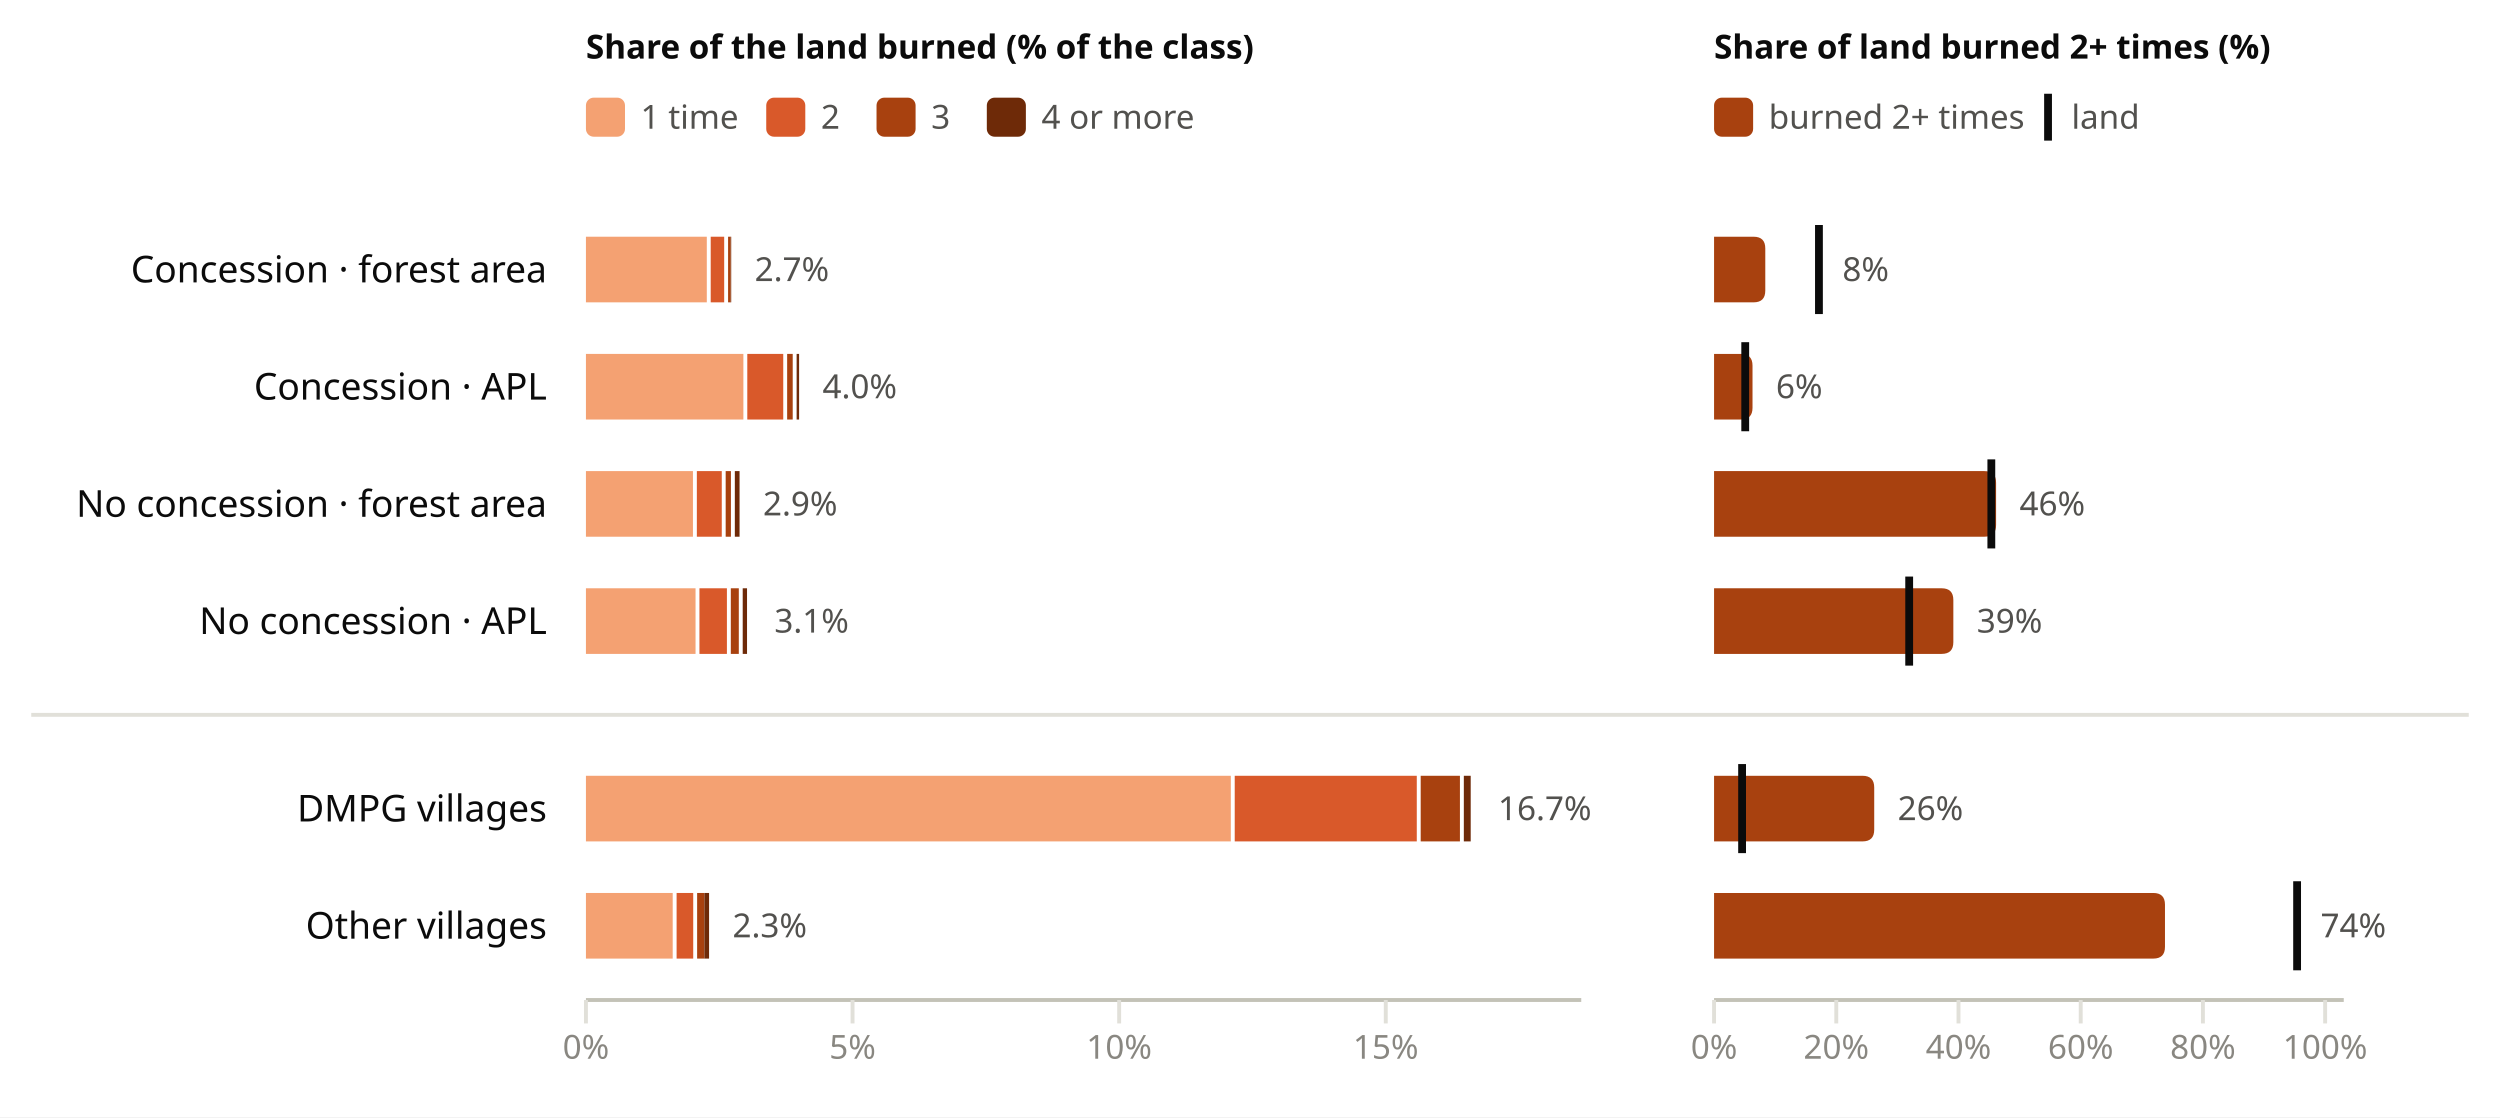
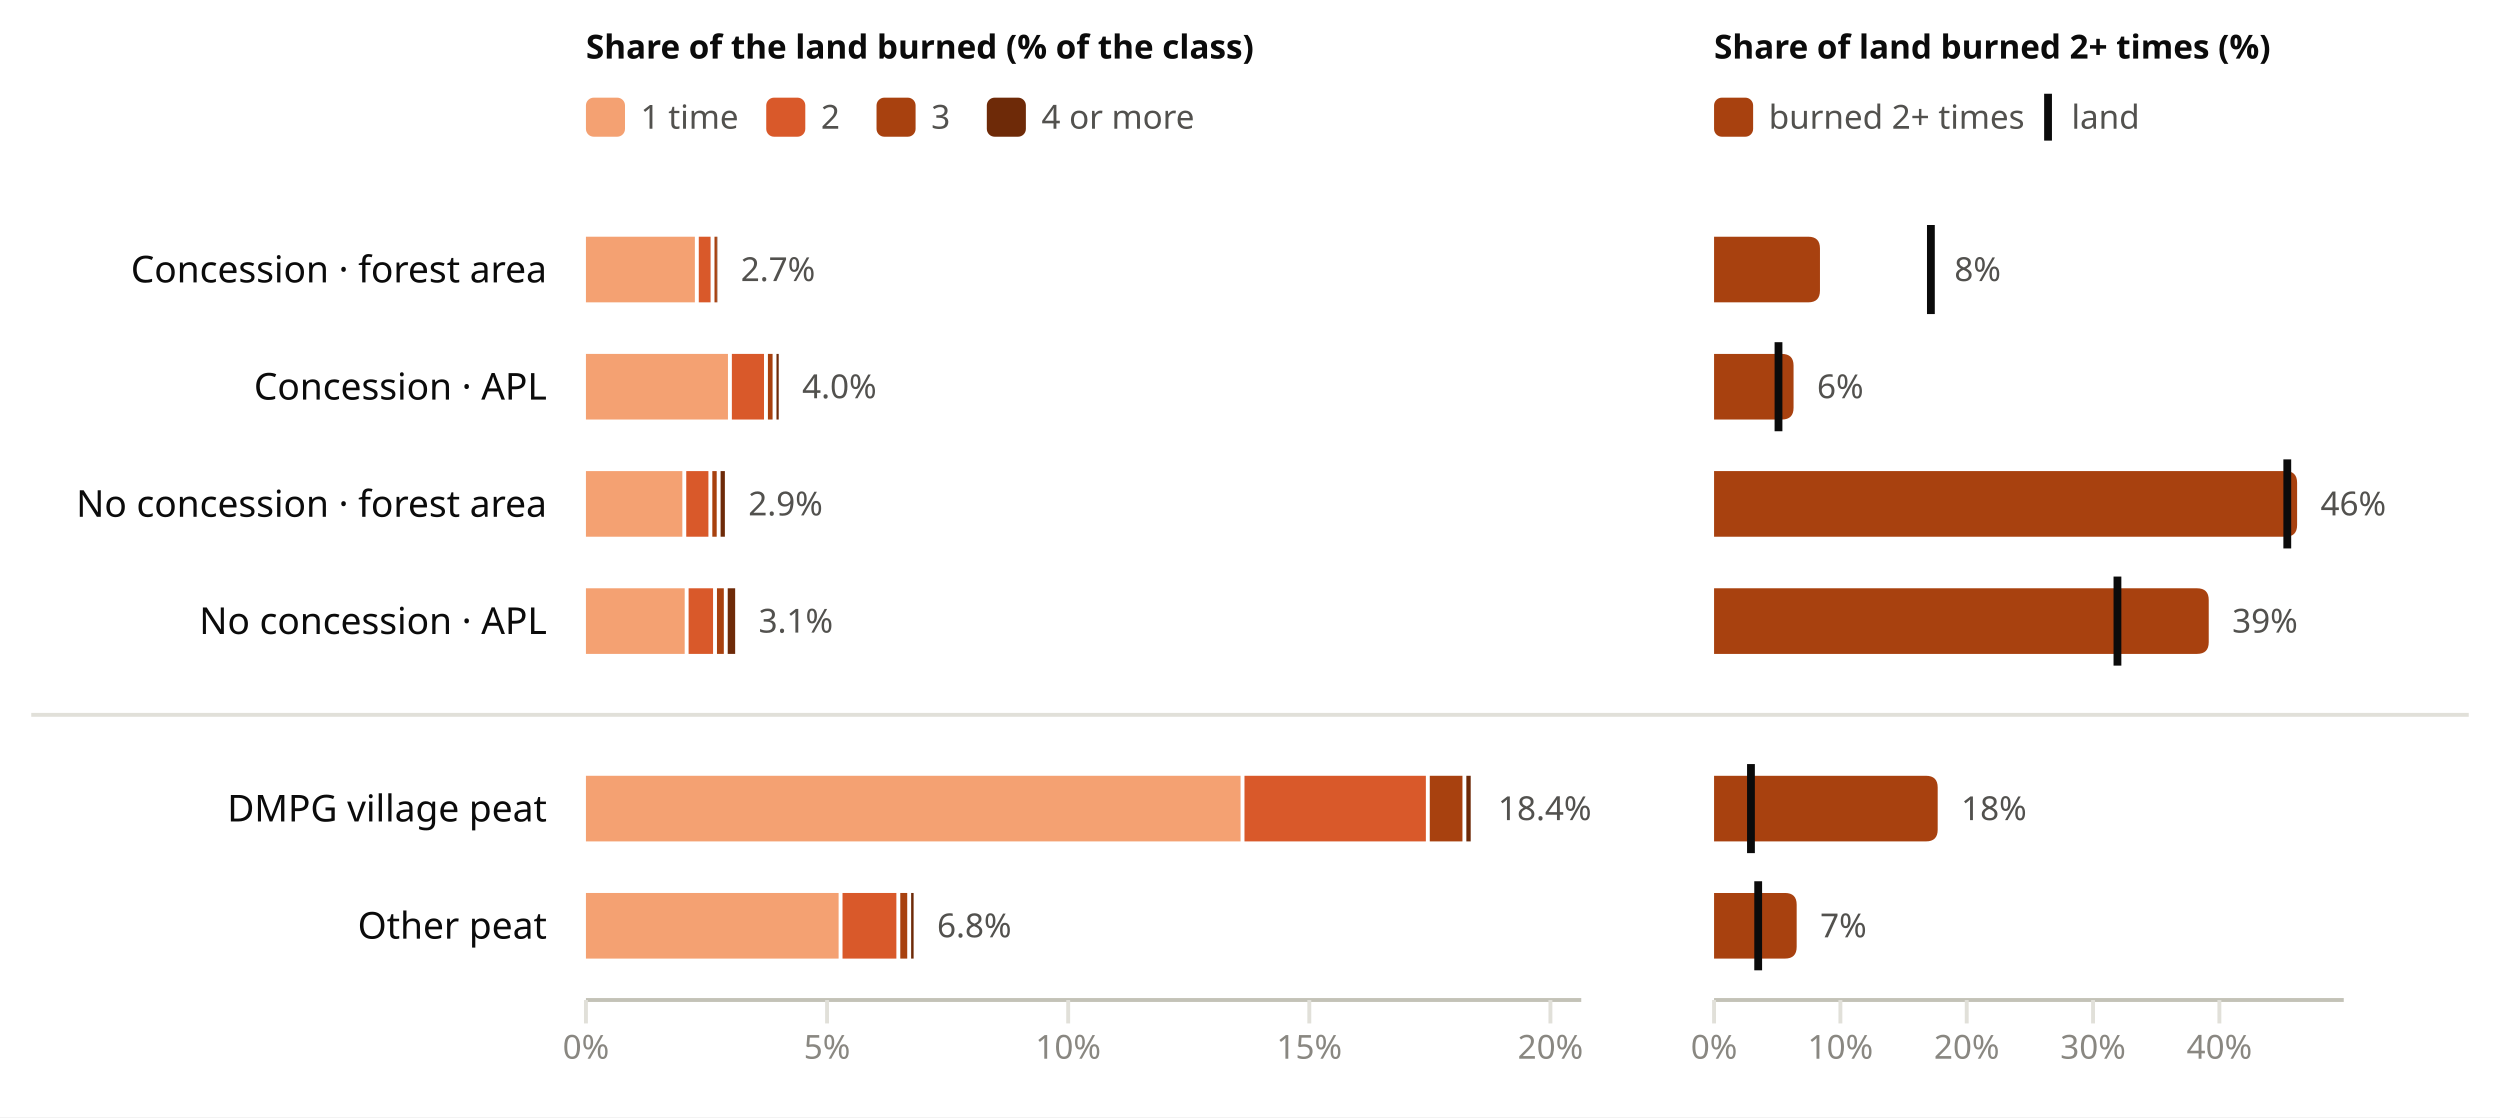
<svg xmlns="http://www.w3.org/2000/svg" data-name="repeat" width="640" height="286" viewBox="0 0 640 286" style="font-family: &quot;Source Sans 3&quot;, sans-serif;">
  <rect width="640" height="286" fill="#fff" />
  <text x="150" y="12" font-size="8.5" fill="#0b0b0b" text-anchor="start" dominant-baseline="middle" font-weight="600">Share of the land burned (% of the class)</text>
  <text x="438.8" y="12" font-size="8.5" fill="#0b0b0b" text-anchor="start" dominant-baseline="middle" font-weight="600">Share of land burned 2+ times (%)</text>
  <rect x="150" y="25" width="10" height="10" rx="2" fill="#f4a172" />
  <text x="164" y="30" font-size="8.5" fill="#52514e" text-anchor="start" dominant-baseline="middle" font-weight="400">1 time</text>
  <rect x="196.156" y="25" width="10" height="10" rx="2" fill="#d9592a" />
  <text x="210.156" y="30" font-size="8.5" fill="#52514e" text-anchor="start" dominant-baseline="middle" font-weight="400">2</text>
  <rect x="224.391" y="25" width="10" height="10" rx="2" fill="#a8410f" />
  <text x="238.391" y="30" font-size="8.5" fill="#52514e" text-anchor="start" dominant-baseline="middle" font-weight="400">3</text>
  <rect x="252.625" y="25" width="10" height="10" rx="2" fill="#6e2a08" />
  <text x="266.625" y="30" font-size="8.5" fill="#52514e" text-anchor="start" dominant-baseline="middle" font-weight="400">4 or more</text>
  <rect x="438.8" y="25" width="10" height="10" rx="2" fill="#a8410f" />
  <text x="452.8" y="30" font-size="8.5" fill="#52514e" text-anchor="start" dominant-baseline="middle" font-weight="400">burned 2+ times</text>
  <line x1="524.3" x2="524.3" y1="24" y2="36" stroke="#0b0b0b" stroke-width="2" />
  <text x="530.3" y="30" font-size="8.5" fill="#52514e" text-anchor="start" dominant-baseline="middle" font-weight="400">land</text>
  <text x="140" y="69" font-size="9.5" fill="#0b0b0b" text-anchor="end" dominant-baseline="middle" font-weight="400">Concession · forest area</text>
-   <rect x="150" y="60.6" width="30.941" height="16.8" fill="#f4a172" />
-   <rect x="181.941" y="60.6" width="3.448" height="16.8" fill="#d9592a" />
-   <rect x="186.389" y="60.6" width="0.676" height="16.8" fill="#a8410f" />
-   <rect x="187.065" y="60.6" width="0.126" height="16.8" fill="#6e2a08" />
-   <text x="193.19" y="69" font-size="8.5" fill="#52514e" text-anchor="start" dominant-baseline="middle" font-weight="400">2.7%</text>
-   <path fill="#a8410f" d="M438.8,60.6H448.914Q451.914,60.6 451.914,63.6V74.4Q451.914,77.4 448.914,77.4H438.8Z" />
-   <line x1="465.65" x2="465.65" y1="57.6" y2="80.4" stroke="#0b0b0b" stroke-width="2" />
-   <text x="471.65" y="69" font-size="8.5" fill="#52514e" text-anchor="start" dominant-baseline="middle" font-weight="400" stroke="#fff" stroke-width="3" paint-order="stroke" stroke-linejoin="round">8%</text>
+   <rect x="150" y="60.6" width="27.887" height="16.8" fill="#f4a172" />
+   <rect x="178.887" y="60.6" width="3.023" height="16.8" fill="#d9592a" />
+   <rect x="182.91" y="60.6" width="0.611" height="16.8" fill="#a8410f" />
+   <rect x="183.521" y="60.6" width="0.114" height="16.8" fill="#6e2a08" />
+   <text x="189.635" y="69" font-size="8.5" fill="#52514e" text-anchor="start" dominant-baseline="middle" font-weight="400">2.7%</text>
+   <path fill="#a8410f" d="M438.8,60.6H462.91Q465.91,60.6 465.91,63.6V74.4Q465.91,77.4 462.91,77.4H438.8Z" />
+   <line x1="494.308" x2="494.308" y1="57.6" y2="80.4" stroke="#0b0b0b" stroke-width="2" />
+   <text x="500.308" y="69" font-size="8.5" fill="#52514e" text-anchor="start" dominant-baseline="middle" font-weight="400" stroke="#fff" stroke-width="3" paint-order="stroke" stroke-linejoin="round">8%</text>
  <text x="140" y="99" font-size="9.5" fill="#0b0b0b" text-anchor="end" dominant-baseline="middle" font-weight="400">Concession · APL</text>
-   <rect x="150" y="90.6" width="40.307" height="16.8" fill="#f4a172" />
-   <rect x="191.307" y="90.6" width="9.204" height="16.8" fill="#d9592a" />
-   <rect x="201.511" y="90.6" width="1.424" height="16.8" fill="#a8410f" />
-   <rect x="203.935" y="90.6" width="0.633" height="16.8" fill="#6e2a08" />
-   <text x="210.568" y="99" font-size="8.5" fill="#52514e" text-anchor="start" dominant-baseline="middle" font-weight="400">4.0%</text>
-   <path fill="#a8410f" d="M438.8,90.6H445.644Q448.644,90.6 448.644,93.6V104.4Q448.644,107.4 445.644,107.4H438.8Z" />
-   <line x1="446.779" x2="446.779" y1="87.6" y2="110.4" stroke="#0b0b0b" stroke-width="2" />
-   <text x="454.644" y="99" font-size="8.5" fill="#52514e" text-anchor="start" dominant-baseline="middle" font-weight="400" stroke="#fff" stroke-width="3" paint-order="stroke" stroke-linejoin="round">6%</text>
+   <rect x="150" y="90.6" width="36.357" height="16.8" fill="#f4a172" />
+   <rect x="187.357" y="90.6" width="8.228" height="16.8" fill="#d9592a" />
+   <rect x="196.586" y="90.6" width="1.193" height="16.8" fill="#a8410f" />
+   <rect x="198.778" y="90.6" width="0.573" height="16.8" fill="#6e2a08" />
+   <text x="205.351" y="99" font-size="8.5" fill="#52514e" text-anchor="start" dominant-baseline="middle" font-weight="400">4.0%</text>
+   <path fill="#a8410f" d="M438.8,90.6H456.151Q459.151,90.6 459.151,93.6V104.4Q459.151,107.4 456.151,107.4H438.8Z" />
+   <line x1="455.294" x2="455.294" y1="87.6" y2="110.4" stroke="#0b0b0b" stroke-width="2" />
+   <text x="465.151" y="99" font-size="8.5" fill="#52514e" text-anchor="start" dominant-baseline="middle" font-weight="400" stroke="#fff" stroke-width="3" paint-order="stroke" stroke-linejoin="round">6%</text>
  <text x="140" y="129" font-size="9.5" fill="#0b0b0b" text-anchor="end" dominant-baseline="middle" font-weight="400">No concession · forest area</text>
-   <rect x="150" y="120.6" width="27.394" height="16.8" fill="#f4a172" />
-   <rect x="178.394" y="120.6" width="6.379" height="16.8" fill="#d9592a" />
-   <rect x="185.773" y="120.6" width="1.344" height="16.8" fill="#a8410f" />
-   <rect x="188.117" y="120.6" width="1.21" height="16.8" fill="#6e2a08" />
-   <text x="195.327" y="129" font-size="8.5" fill="#52514e" text-anchor="start" dominant-baseline="middle" font-weight="400">2.9%</text>
-   <path fill="#a8410f" d="M438.8,120.6H507.999Q510.999,120.6 510.999,123.6V134.4Q510.999,137.4 507.999,137.4H438.8Z" />
-   <line x1="509.782" x2="509.782" y1="117.6" y2="140.4" stroke="#0b0b0b" stroke-width="2" />
-   <text x="516.999" y="129" font-size="8.5" fill="#52514e" text-anchor="start" dominant-baseline="middle" font-weight="400" stroke="#fff" stroke-width="3" paint-order="stroke" stroke-linejoin="round">46%</text>
+   <rect x="150" y="120.6" width="24.679" height="16.8" fill="#f4a172" />
+   <rect x="175.679" y="120.6" width="5.673" height="16.8" fill="#d9592a" />
+   <rect x="182.353" y="120.6" width="1.12" height="16.8" fill="#a8410f" />
+   <rect x="184.473" y="120.6" width="1.094" height="16.8" fill="#6e2a08" />
+   <text x="191.567" y="129" font-size="8.5" fill="#52514e" text-anchor="start" dominant-baseline="middle" font-weight="400">2.9%</text>
+   <path fill="#a8410f" d="M438.8,120.6H585.059Q588.059,120.6 588.059,123.6V134.4Q588.059,137.4 585.059,137.4H438.8Z" />
+   <line x1="585.544" x2="585.544" y1="117.6" y2="140.4" stroke="#0b0b0b" stroke-width="2" />
+   <text x="594.059" y="129" font-size="8.5" fill="#52514e" text-anchor="start" dominant-baseline="middle" font-weight="400" stroke="#fff" stroke-width="3" paint-order="stroke" stroke-linejoin="round">46%</text>
  <text x="140" y="159" font-size="9.5" fill="#0b0b0b" text-anchor="end" dominant-baseline="middle" font-weight="400">No concession · APL</text>
-   <rect x="150" y="150.6" width="28.059" height="16.8" fill="#f4a172" />
-   <rect x="179.059" y="150.6" width="7.029" height="16.8" fill="#d9592a" />
-   <rect x="187.087" y="150.6" width="2.046" height="16.8" fill="#a8410f" />
-   <rect x="190.134" y="150.6" width="1.106" height="16.8" fill="#6e2a08" />
-   <text x="198.24" y="159" font-size="8.5" fill="#52514e" text-anchor="start" dominant-baseline="middle" font-weight="400">3.1%</text>
-   <path fill="#a8410f" d="M438.8,150.6H497.055Q500.055,150.6 500.055,153.6V164.4Q500.055,167.4 497.055,167.4H438.8Z" />
-   <line x1="488.751" x2="488.751" y1="147.6" y2="170.4" stroke="#0b0b0b" stroke-width="2" />
-   <text x="506.055" y="159" font-size="8.5" fill="#52514e" text-anchor="start" dominant-baseline="middle" font-weight="400" stroke="#fff" stroke-width="3" paint-order="stroke" stroke-linejoin="round">39%</text>
+   <rect x="150" y="150.6" width="25.281" height="16.8" fill="#f4a172" />
+   <rect x="176.281" y="150.6" width="6.261" height="16.8" fill="#d9592a" />
+   <rect x="183.542" y="150.6" width="1.755" height="16.8" fill="#a8410f" />
+   <rect x="186.296" y="150.6" width="1.905" height="16.8" fill="#6e2a08" />
+   <text x="194.201" y="159" font-size="8.5" fill="#52514e" text-anchor="start" dominant-baseline="middle" font-weight="400">3.1%</text>
+   <path fill="#a8410f" d="M438.8,150.6H562.436Q565.436,150.6 565.436,153.6V164.4Q565.436,167.4 562.436,167.4H438.8Z" />
+   <line x1="542.066" x2="542.066" y1="147.6" y2="170.4" stroke="#0b0b0b" stroke-width="2" />
+   <text x="571.436" y="159" font-size="8.5" fill="#52514e" text-anchor="start" dominant-baseline="middle" font-weight="400" stroke="#fff" stroke-width="3" paint-order="stroke" stroke-linejoin="round">39%</text>
  <line x1="8" x2="632" y1="183" y2="183" stroke="#e1e0d9" />
-   <text x="140" y="207" font-size="9.5" fill="#0b0b0b" text-anchor="end" dominant-baseline="middle" font-weight="400">DMPG villages</text>
-   <rect x="150" y="198.6" width="165.089" height="16.8" fill="#f4a172" />
-   <rect x="316.089" y="198.6" width="46.607" height="16.8" fill="#d9592a" />
-   <rect x="363.696" y="198.6" width="10.044" height="16.8" fill="#a8410f" />
-   <rect x="374.74" y="198.6" width="1.76" height="16.8" fill="#6e2a08" />
-   <text x="383.5" y="207" font-size="8.5" fill="#52514e" text-anchor="start" dominant-baseline="middle" font-weight="400">16.7%</text>
-   <path fill="#a8410f" d="M438.8,198.6H476.8Q479.8,198.6 479.8,201.6V212.4Q479.8,215.4 476.8,215.4H438.8Z" />
-   <line x1="445.976" x2="445.976" y1="195.6" y2="218.4" stroke="#0b0b0b" stroke-width="2" />
-   <text x="485.8" y="207" font-size="8.5" fill="#52514e" text-anchor="start" dominant-baseline="middle" font-weight="400" stroke="#fff" stroke-width="3" paint-order="stroke" stroke-linejoin="round">26%</text>
-   <text x="140" y="237" font-size="9.5" fill="#0b0b0b" text-anchor="end" dominant-baseline="middle" font-weight="400">Other villages</text>
-   <rect x="150" y="228.6" width="22.21" height="16.8" fill="#f4a172" />
-   <rect x="173.21" y="228.6" width="4.254" height="16.8" fill="#d9592a" />
-   <rect x="178.465" y="228.6" width="1.855" height="16.8" fill="#a8410f" />
-   <rect x="180.319" y="228.6" width="1.204" height="16.8" fill="#6e2a08" />
-   <text x="187.523" y="237" font-size="8.5" fill="#52514e" text-anchor="start" dominant-baseline="middle" font-weight="400">2.3%</text>
-   <path fill="#a8410f" d="M438.8,228.6H551.235Q554.235,228.6 554.235,231.6V242.4Q554.235,245.4 551.235,245.4H438.8Z" />
-   <line x1="588.059" x2="588.059" y1="225.6" y2="248.4" stroke="#0b0b0b" stroke-width="2" />
-   <text x="594.059" y="237" font-size="8.5" fill="#52514e" text-anchor="start" dominant-baseline="middle" font-weight="400" stroke="#fff" stroke-width="3" paint-order="stroke" stroke-linejoin="round">74%</text>
+   <text x="140" y="207" font-size="9.5" fill="#0b0b0b" text-anchor="end" dominant-baseline="middle" font-weight="400">DMPG village peat</text>
+   <rect x="150" y="198.6" width="167.587" height="16.8" fill="#f4a172" />
+   <rect x="318.587" y="198.6" width="46.434" height="16.8" fill="#d9592a" />
+   <rect x="366.021" y="198.6" width="8.366" height="16.8" fill="#a8410f" />
+   <rect x="375.387" y="198.6" width="1.113" height="16.8" fill="#6e2a08" />
+   <text x="383.5" y="207" font-size="8.5" fill="#52514e" text-anchor="start" dominant-baseline="middle" font-weight="400">18.4%</text>
+   <path fill="#a8410f" d="M438.8,198.6H493.049Q496.049,198.6 496.049,201.6V212.4Q496.049,215.4 493.049,215.4H438.8Z" />
+   <line x1="448.246" x2="448.246" y1="195.6" y2="218.4" stroke="#0b0b0b" stroke-width="2" />
+   <text x="502.049" y="207" font-size="8.5" fill="#52514e" text-anchor="start" dominant-baseline="middle" font-weight="400" stroke="#fff" stroke-width="3" paint-order="stroke" stroke-linejoin="round">18%</text>
+   <text x="140" y="237" font-size="9.5" fill="#0b0b0b" text-anchor="end" dominant-baseline="middle" font-weight="400">Other peat</text>
+   <rect x="150" y="228.6" width="64.685" height="16.8" fill="#f4a172" />
+   <rect x="215.685" y="228.6" width="13.787" height="16.8" fill="#d9592a" />
+   <rect x="230.472" y="228.6" width="1.776" height="16.8" fill="#a8410f" />
+   <rect x="233.248" y="228.6" width="0.636" height="16.8" fill="#6e2a08" />
+   <text x="239.885" y="237" font-size="8.5" fill="#52514e" text-anchor="start" dominant-baseline="middle" font-weight="400">6.8%</text>
+   <path fill="#a8410f" d="M438.8,228.6H456.949Q459.949,228.6 459.949,231.6V242.4Q459.949,245.4 456.949,245.4H438.8Z" />
+   <line x1="450.096" x2="450.096" y1="225.6" y2="248.4" stroke="#0b0b0b" stroke-width="2" />
+   <text x="465.949" y="237" font-size="8.5" fill="#52514e" text-anchor="start" dominant-baseline="middle" font-weight="400" stroke="#fff" stroke-width="3" paint-order="stroke" stroke-linejoin="round">7%</text>
  <g transform="translate(0,256)" fill="none" font-size="10" font-family="sans-serif" text-anchor="middle">
    <path class="domain" stroke="#c3c2b7" d="M150,0H404.8" />
    <g class="tick" opacity="1" transform="translate(150,0)">
      <line stroke="#e1e0d9" y2="6" />
      <text fill="#898781" y="9" dy="0.71em" font-size="8.5" style="font-family: &quot;Source Sans 3&quot;, sans-serif;">0%</text>
    </g>
-     <g class="tick" opacity="1" transform="translate(218.2525,0)">
+     <g class="tick" opacity="1" transform="translate(211.7268,0)">
      <line stroke="#e1e0d9" y2="6" />
      <text fill="#898781" y="9" dy="0.71em" font-size="8.5" style="font-family: &quot;Source Sans 3&quot;, sans-serif;">5%</text>
    </g>
-     <g class="tick" opacity="1" transform="translate(286.5049,0)">
+     <g class="tick" opacity="1" transform="translate(273.4536,0)">
      <line stroke="#e1e0d9" y2="6" />
      <text fill="#898781" y="9" dy="0.71em" font-size="8.5" style="font-family: &quot;Source Sans 3&quot;, sans-serif;">10%</text>
    </g>
-     <g class="tick" opacity="1" transform="translate(354.7574,0)">
+     <g class="tick" opacity="1" transform="translate(335.1805,0)">
      <line stroke="#e1e0d9" y2="6" />
      <text fill="#898781" y="9" dy="0.71em" font-size="8.5" style="font-family: &quot;Source Sans 3&quot;, sans-serif;">15%</text>
+     </g>
+     <g class="tick" opacity="1" transform="translate(396.9073,0)">
+       <line stroke="#e1e0d9" y2="6" />
+       <text fill="#898781" y="9" dy="0.71em" font-size="8.5" style="font-family: &quot;Source Sans 3&quot;, sans-serif;">20%</text>
    </g>
  </g>
  <g transform="translate(0,256)" fill="none" font-size="10" font-family="sans-serif" text-anchor="middle">
    <path class="domain" stroke="#c3c2b7" d="M438.8,0H600" />
    <g class="tick" opacity="1" transform="translate(438.8,0)">
      <line stroke="#e1e0d9" y2="6" />
      <text fill="#898781" y="9" dy="0.71em" font-size="8.5" style="font-family: &quot;Source Sans 3&quot;, sans-serif;">0%</text>
    </g>
-     <g class="tick" opacity="1" transform="translate(470.0871,0)">
+     <g class="tick" opacity="1" transform="translate(471.1405,0)">
+       <line stroke="#e1e0d9" y2="6" />
+       <text fill="#898781" y="9" dy="0.71em" font-size="8.5" style="font-family: &quot;Source Sans 3&quot;, sans-serif;">10%</text>
+     </g>
+     <g class="tick" opacity="1" transform="translate(503.4811,0)">
      <line stroke="#e1e0d9" y2="6" />
      <text fill="#898781" y="9" dy="0.71em" font-size="8.5" style="font-family: &quot;Source Sans 3&quot;, sans-serif;">20%</text>
    </g>
-     <g class="tick" opacity="1" transform="translate(501.3742,0)">
+     <g class="tick" opacity="1" transform="translate(535.8216,0)">
+       <line stroke="#e1e0d9" y2="6" />
+       <text fill="#898781" y="9" dy="0.71em" font-size="8.5" style="font-family: &quot;Source Sans 3&quot;, sans-serif;">30%</text>
+     </g>
+     <g class="tick" opacity="1" transform="translate(568.1621,0)">
      <line stroke="#e1e0d9" y2="6" />
      <text fill="#898781" y="9" dy="0.71em" font-size="8.5" style="font-family: &quot;Source Sans 3&quot;, sans-serif;">40%</text>
    </g>
-     <g class="tick" opacity="1" transform="translate(532.6612,0)">
-       <line stroke="#e1e0d9" y2="6" />
-       <text fill="#898781" y="9" dy="0.71em" font-size="8.5" style="font-family: &quot;Source Sans 3&quot;, sans-serif;">60%</text>
-     </g>
-     <g class="tick" opacity="1" transform="translate(563.9483,0)">
-       <line stroke="#e1e0d9" y2="6" />
-       <text fill="#898781" y="9" dy="0.71em" font-size="8.5" style="font-family: &quot;Source Sans 3&quot;, sans-serif;">80%</text>
-     </g>
-     <g class="tick" opacity="1" transform="translate(595.2354,0)">
-       <line stroke="#e1e0d9" y2="6" />
-       <text fill="#898781" y="9" dy="0.71em" font-size="8.5" style="font-family: &quot;Source Sans 3&quot;, sans-serif;">100%</text>
-     </g>
  </g>
</svg>
